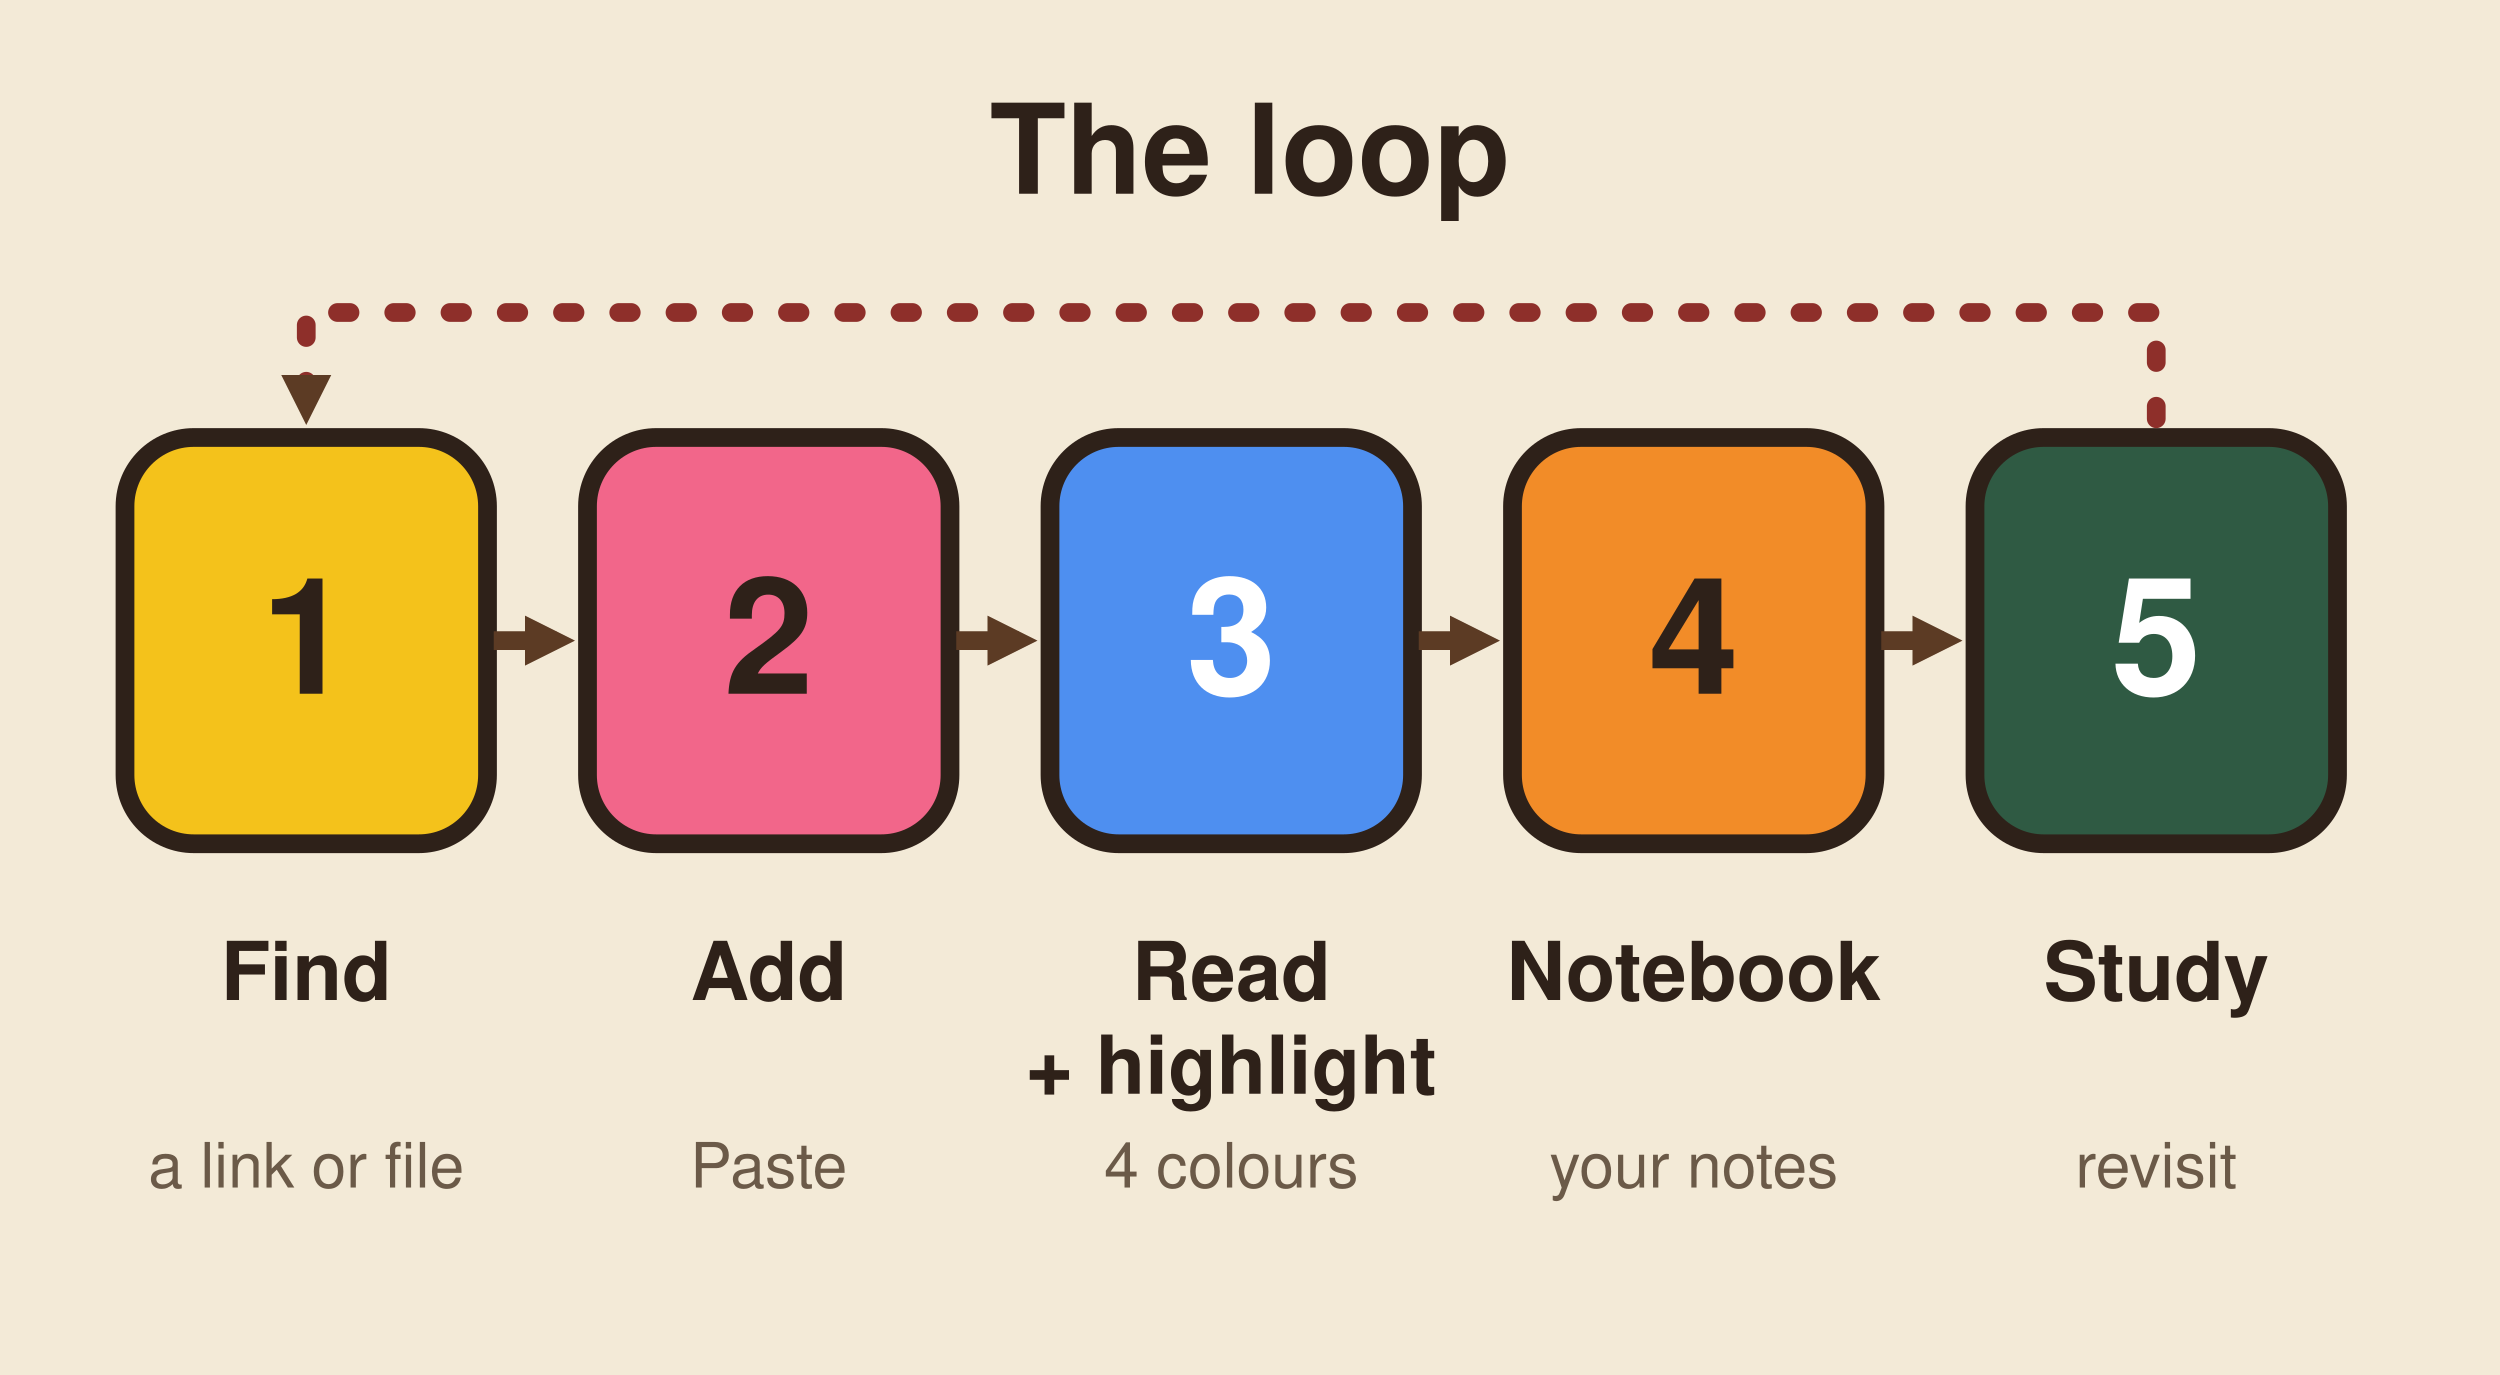
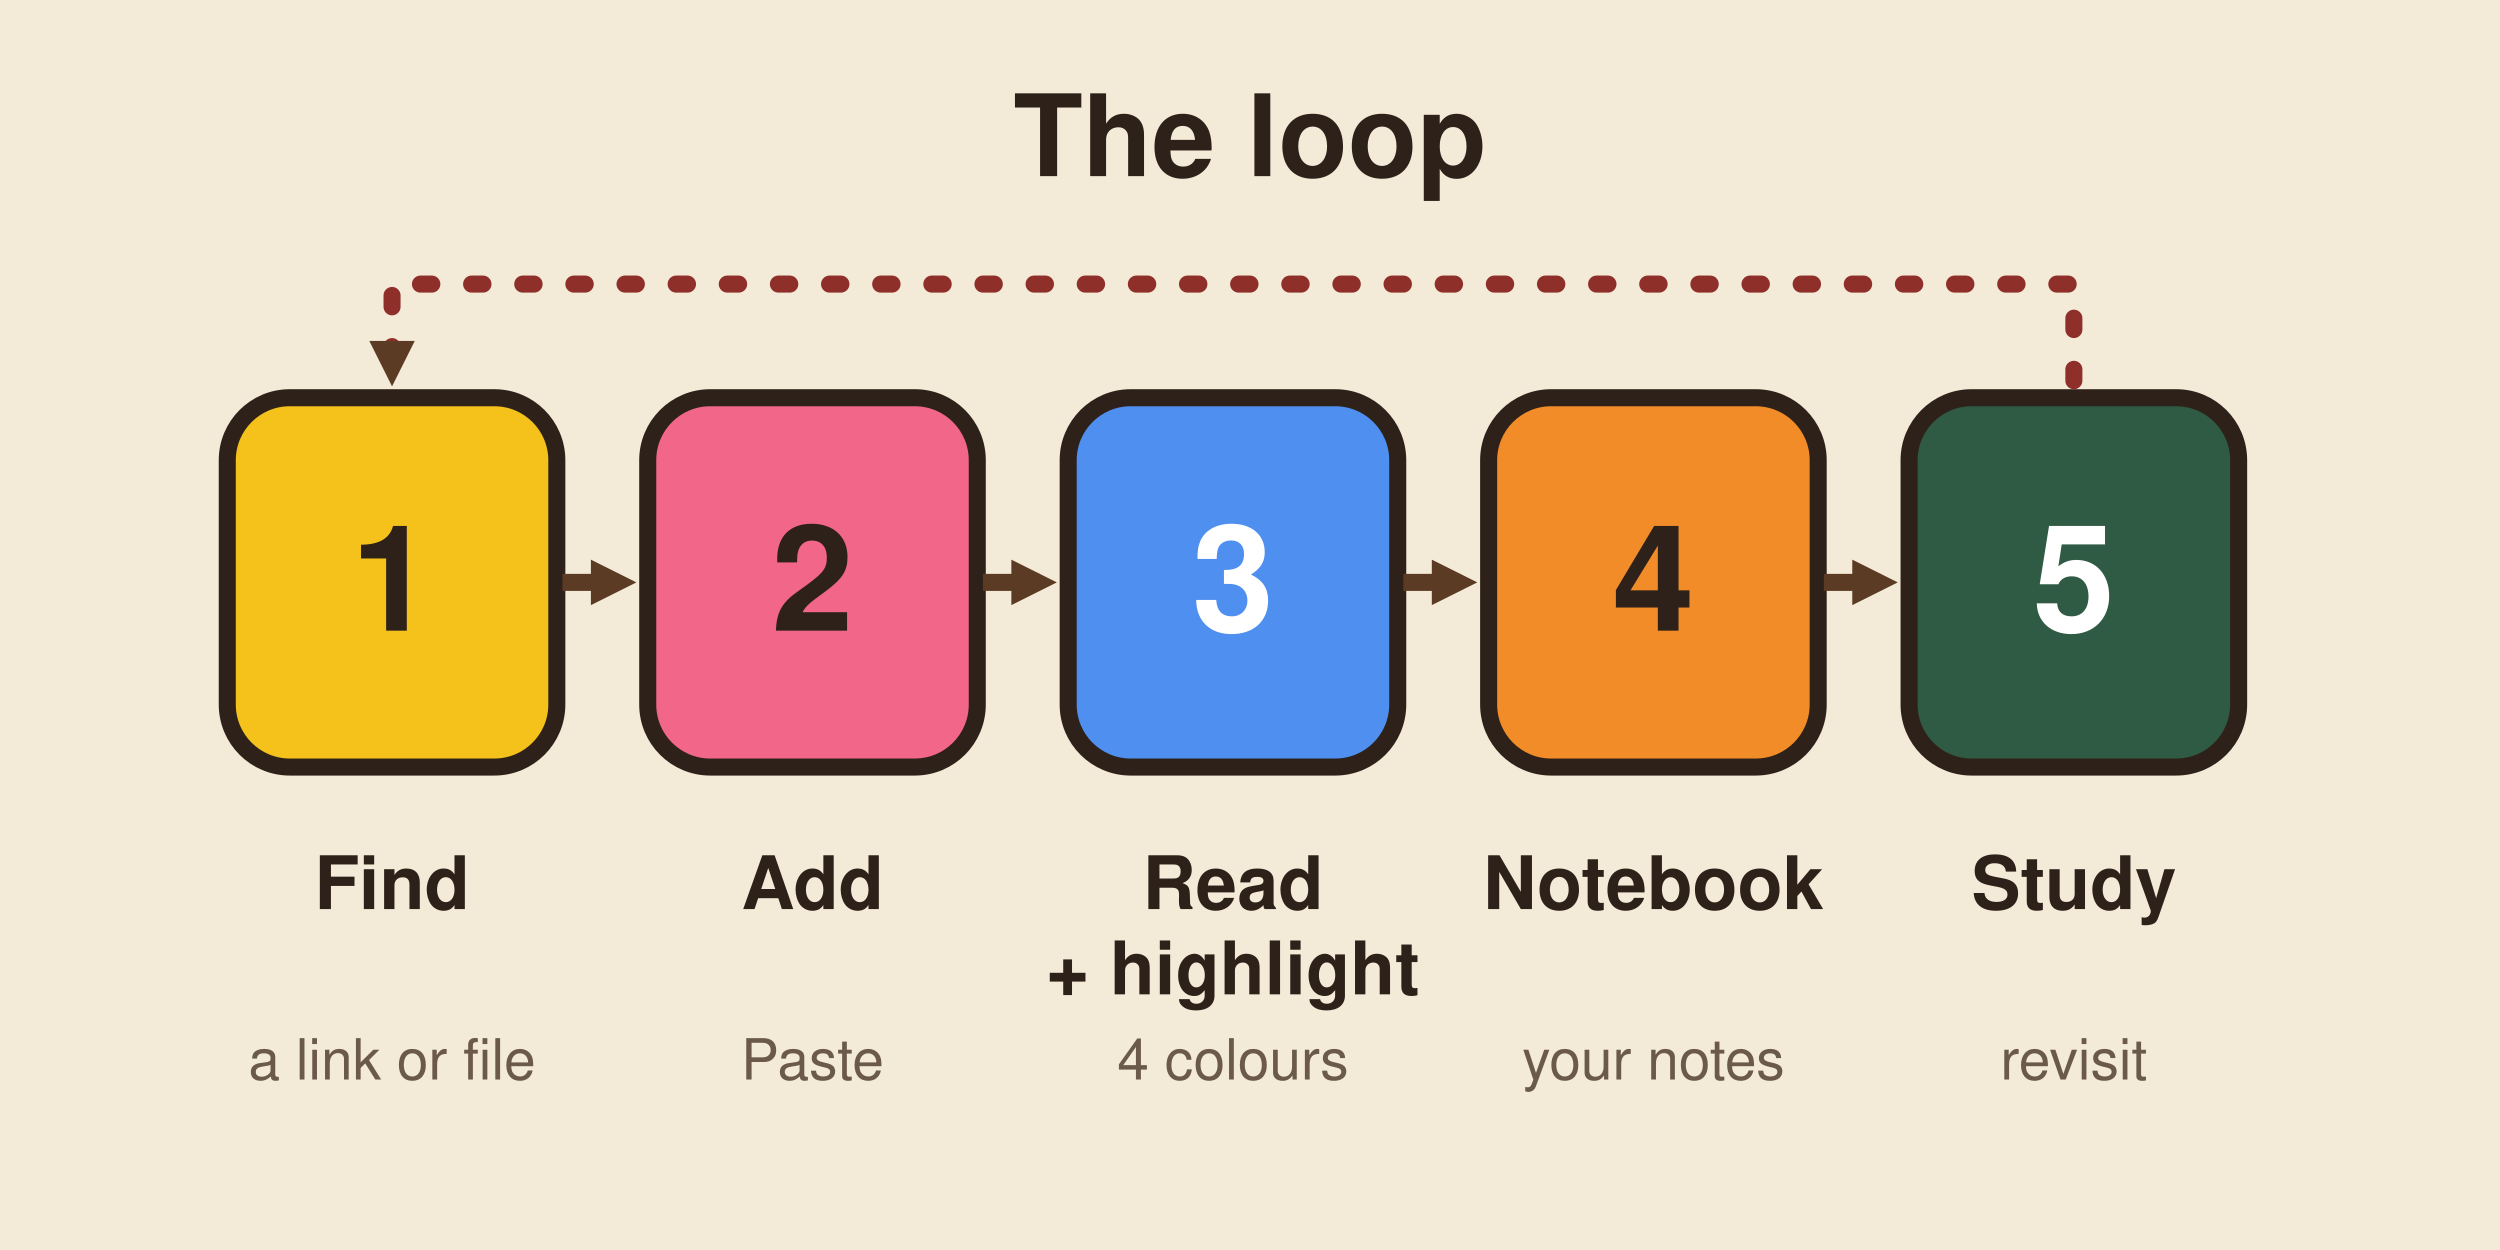
- <svg xmlns="http://www.w3.org/2000/svg" viewBox="0 0 800 440" width="800" height="440" font-family="-apple-system, Segoe UI, Helvetica, Arial, sans-serif">
-   <rect width="800" height="440" fill="#F3EAD7" />
-   <text x="400" y="62" text-anchor="middle" font-size="40" font-weight="800" fill="#2E2119">The loop</text>
-   <defs>
-     <marker id="a" markerUnits="userSpaceOnUse" markerWidth="16" markerHeight="16" refX="10" refY="8" orient="auto">
-       <path d="M0,0 L16,8 L0,16 z" fill="#5C3B24" />
-     </marker>
-   </defs>
-   <g stroke="#2E2119" stroke-width="6">
-     <rect x="40" y="140" width="116" height="130" rx="22" fill="#F4C21B" />
-     <rect x="188" y="140" width="116" height="130" rx="22" fill="#F2668A" />
-     <rect x="336" y="140" width="116" height="130" rx="22" fill="#4E8FF0" />
-     <rect x="484" y="140" width="116" height="130" rx="22" fill="#F28C28" />
-     <rect x="632" y="140" width="116" height="130" rx="22" fill="#2F5A43" />
+ <svg xmlns="http://www.w3.org/2000/svg" viewBox="0 0 880 440" width="100%" font-family="-apple-system, Segoe UI, Helvetica, Arial, sans-serif">
+   <rect width="880" height="440" fill="#F3EAD7" />
+   <g transform="translate(40 0)">
+     <text x="400" y="62" text-anchor="middle" font-size="40" font-weight="800" fill="#2E2119">The loop</text>
+     <defs>
+       <marker id="a" markerUnits="userSpaceOnUse" markerWidth="16" markerHeight="16" refX="10" refY="8" orient="auto">
+         <path d="M0,0 L16,8 L0,16 z" fill="#5C3B24" />
+       </marker>
+     </defs>
+     <g stroke="#2E2119" stroke-width="6">
+       <rect x="40" y="140" width="116" height="130" rx="22" fill="#F4C21B" />
+       <rect x="188" y="140" width="116" height="130" rx="22" fill="#F2668A" />
+       <rect x="336" y="140" width="116" height="130" rx="22" fill="#4E8FF0" />
+       <rect x="484" y="140" width="116" height="130" rx="22" fill="#F28C28" />
+       <rect x="632" y="140" width="116" height="130" rx="22" fill="#2F5A43" />
+     </g>
+     <g font-size="52" font-weight="800" fill="#2E2119" text-anchor="middle">
+       <text x="98" y="222">1</text>
+       <text x="246" y="222">2</text>
+       <text x="394" y="222" fill="#fff">3</text>
+       <text x="542" y="222">4</text>
+       <text x="690" y="222" fill="#fff">5</text>
+     </g>
+     <g font-size="26" font-weight="800" fill="#2E2119" text-anchor="middle">
+       <text x="98" y="320">Find</text>
+       <text x="246" y="320">Add</text>
+       <text x="394" y="320">Read</text>
+       <text x="394" y="350">+ highlight</text>
+       <text x="542" y="320">Notebook</text>
+       <text x="690" y="320">Study</text>
+     </g>
+     <g font-size="20" fill="#6B5A48" text-anchor="middle">
+       <text x="98" y="380">a link or file</text>
+       <text x="246" y="380">Paste</text>
+       <text x="394" y="380">4 colours</text>
+       <text x="542" y="380">your notes</text>
+       <text x="690" y="380">revisit</text>
+     </g>
+     <g stroke="#5C3B24" stroke-width="6" marker-end="url(#a)">
+       <path d="M158 205 H178" />
+       <path d="M306 205 H326" />
+       <path d="M454 205 H474" />
+       <path d="M602 205 H622" />
+     </g>
+     <path d="M690 134 V100 H98 V130" fill="none" stroke="#8E2F2A" stroke-width="6" stroke-dasharray="4 14" stroke-linecap="round" marker-end="url(#a)" />
  </g>
-   <g font-size="52" font-weight="800" fill="#2E2119" text-anchor="middle">
-     <text x="98" y="222">1</text>
-     <text x="246" y="222">2</text>
-     <text x="394" y="222" fill="#fff">3</text>
-     <text x="542" y="222">4</text>
-     <text x="690" y="222" fill="#fff">5</text>
-   </g>
-   <g font-size="26" font-weight="800" fill="#2E2119" text-anchor="middle">
-     <text x="98" y="320">Find</text>
-     <text x="246" y="320">Add</text>
-     <text x="394" y="320">Read</text>
-     <text x="394" y="350">+ highlight</text>
-     <text x="542" y="320">Notebook</text>
-     <text x="690" y="320">Study</text>
-   </g>
-   <g font-size="20" fill="#6B5A48" text-anchor="middle">
-     <text x="98" y="380">a link or file</text>
-     <text x="246" y="380">Paste</text>
-     <text x="394" y="380">4 colours</text>
-     <text x="542" y="380">your notes</text>
-     <text x="690" y="380">revisit</text>
-   </g>
-   <g stroke="#5C3B24" stroke-width="6" marker-end="url(#a)">
-     <path d="M158 205 H178" />
-     <path d="M306 205 H326" />
-     <path d="M454 205 H474" />
-     <path d="M602 205 H622" />
-   </g>
-   <path d="M690 134 V100 H98 V130" fill="none" stroke="#8E2F2A" stroke-width="6" stroke-dasharray="4 14" stroke-linecap="round" marker-end="url(#a)" />
</svg>
